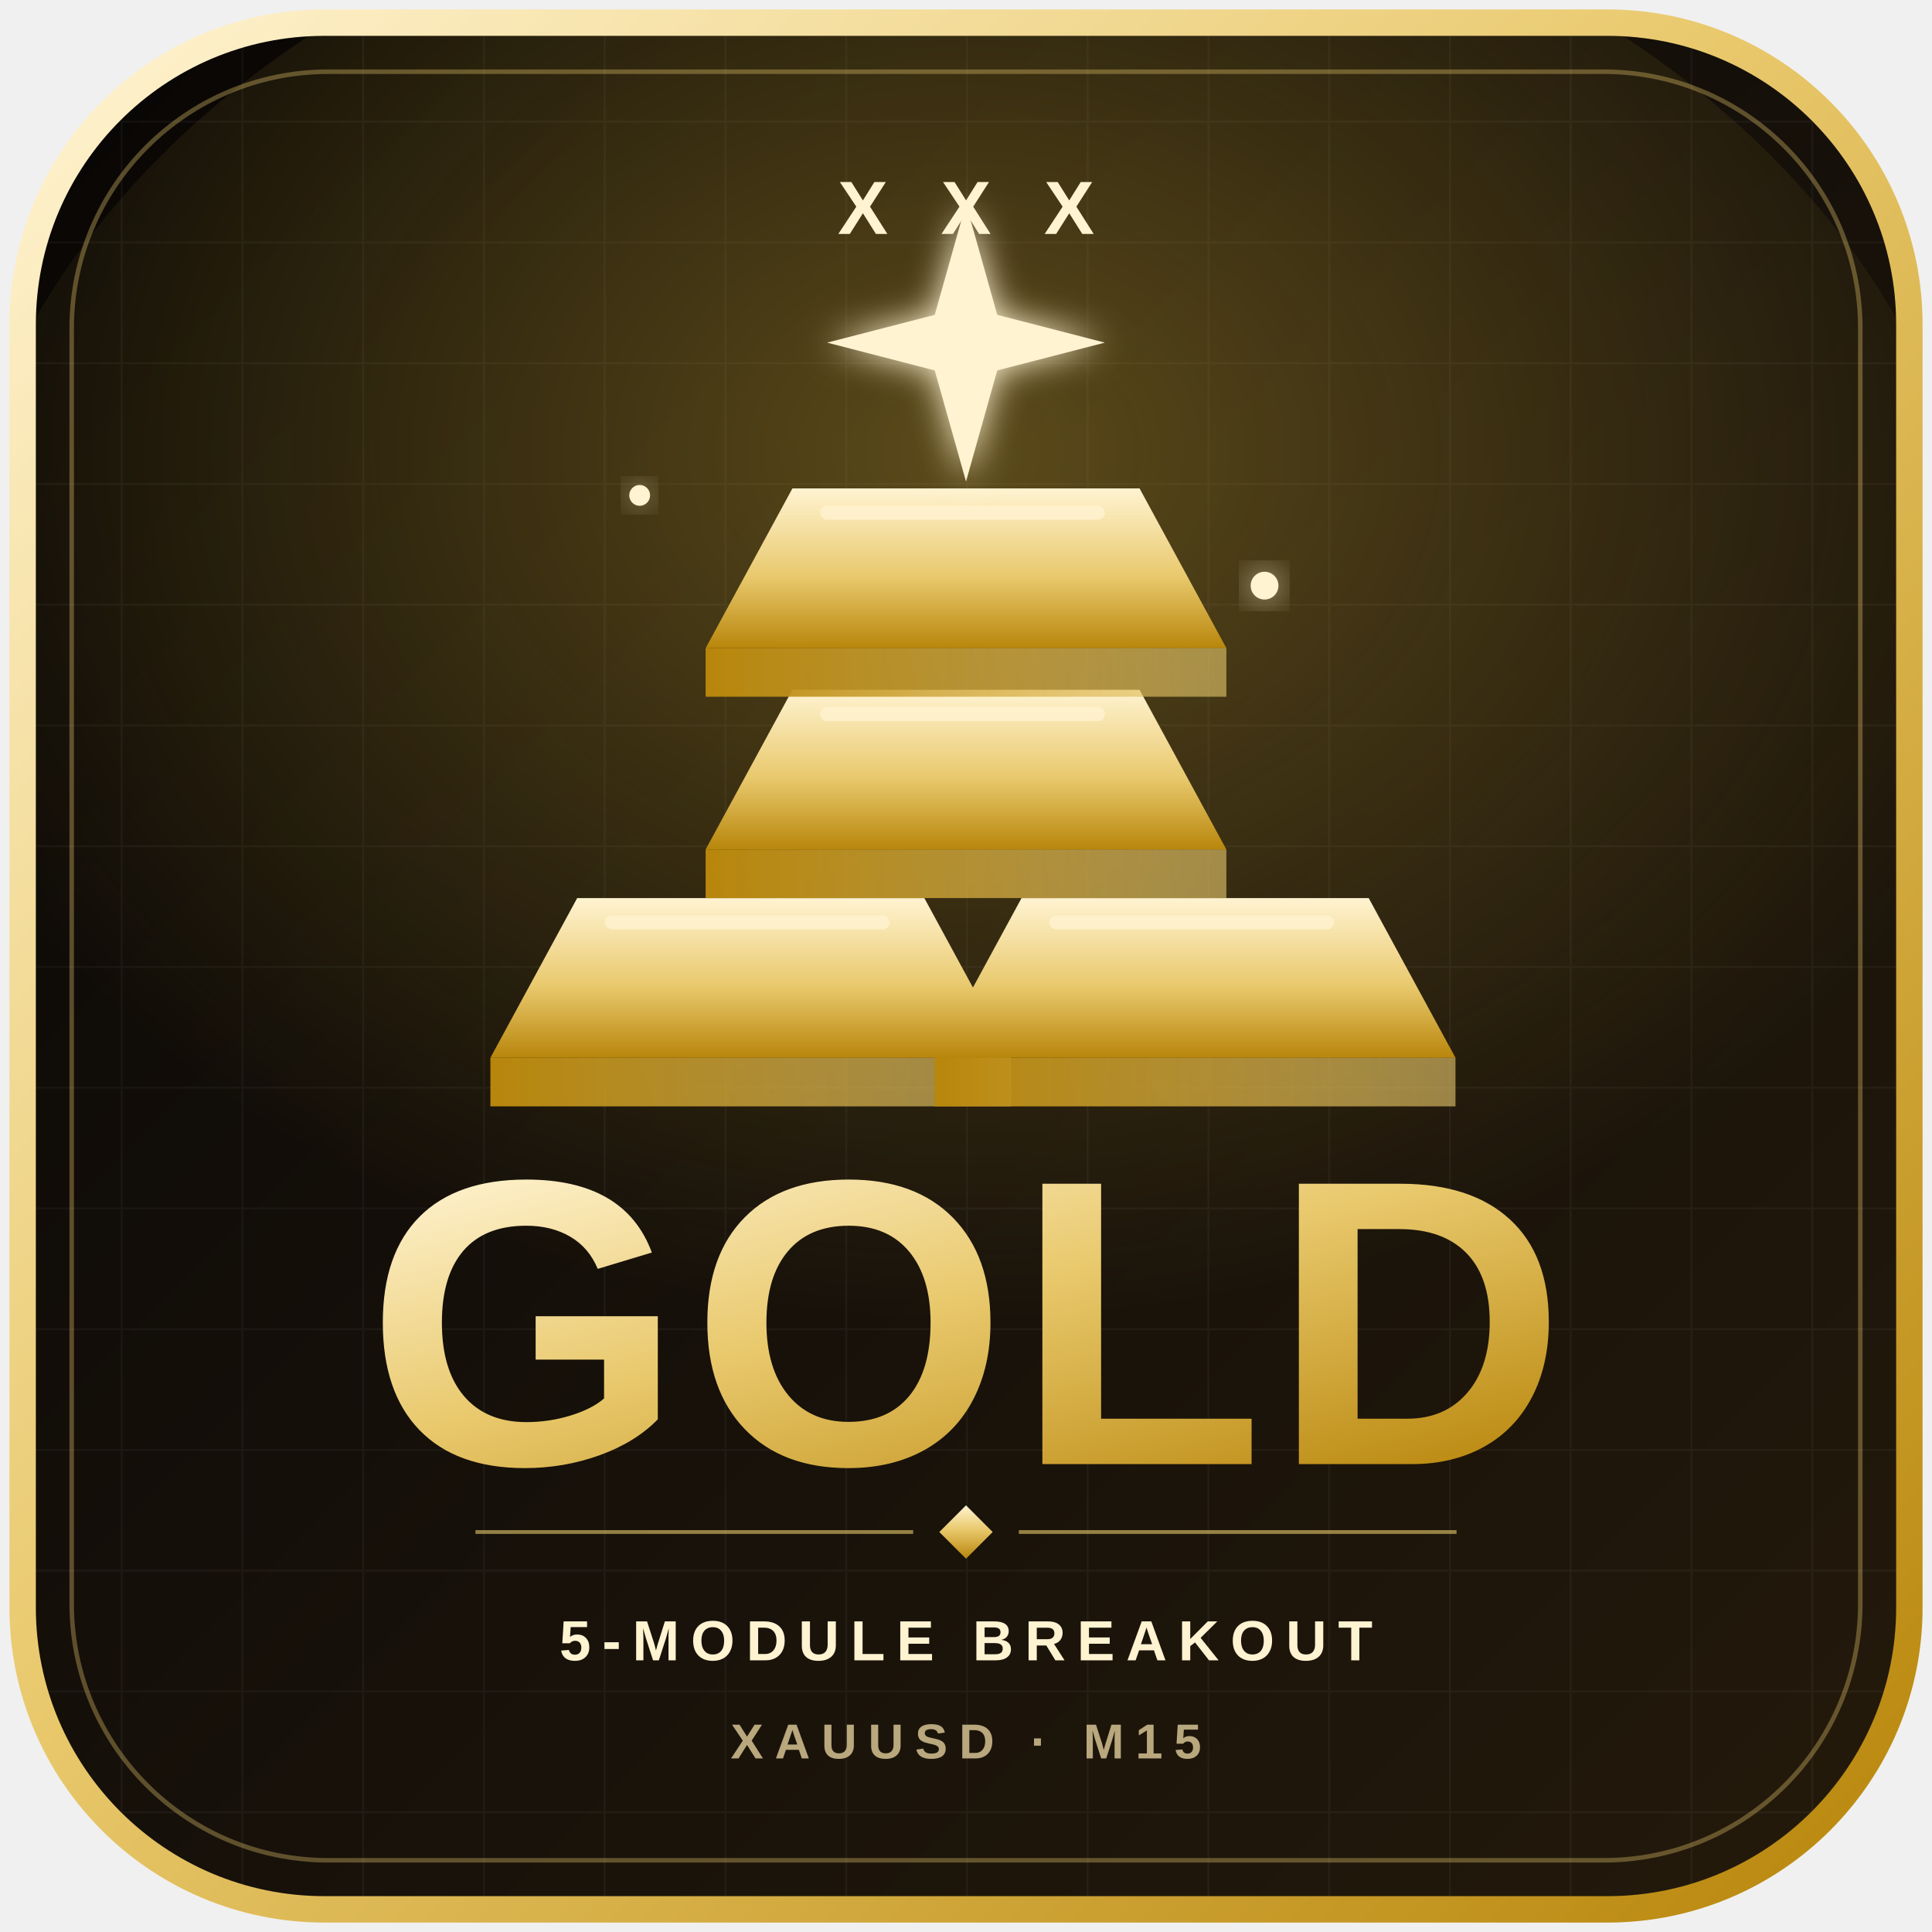
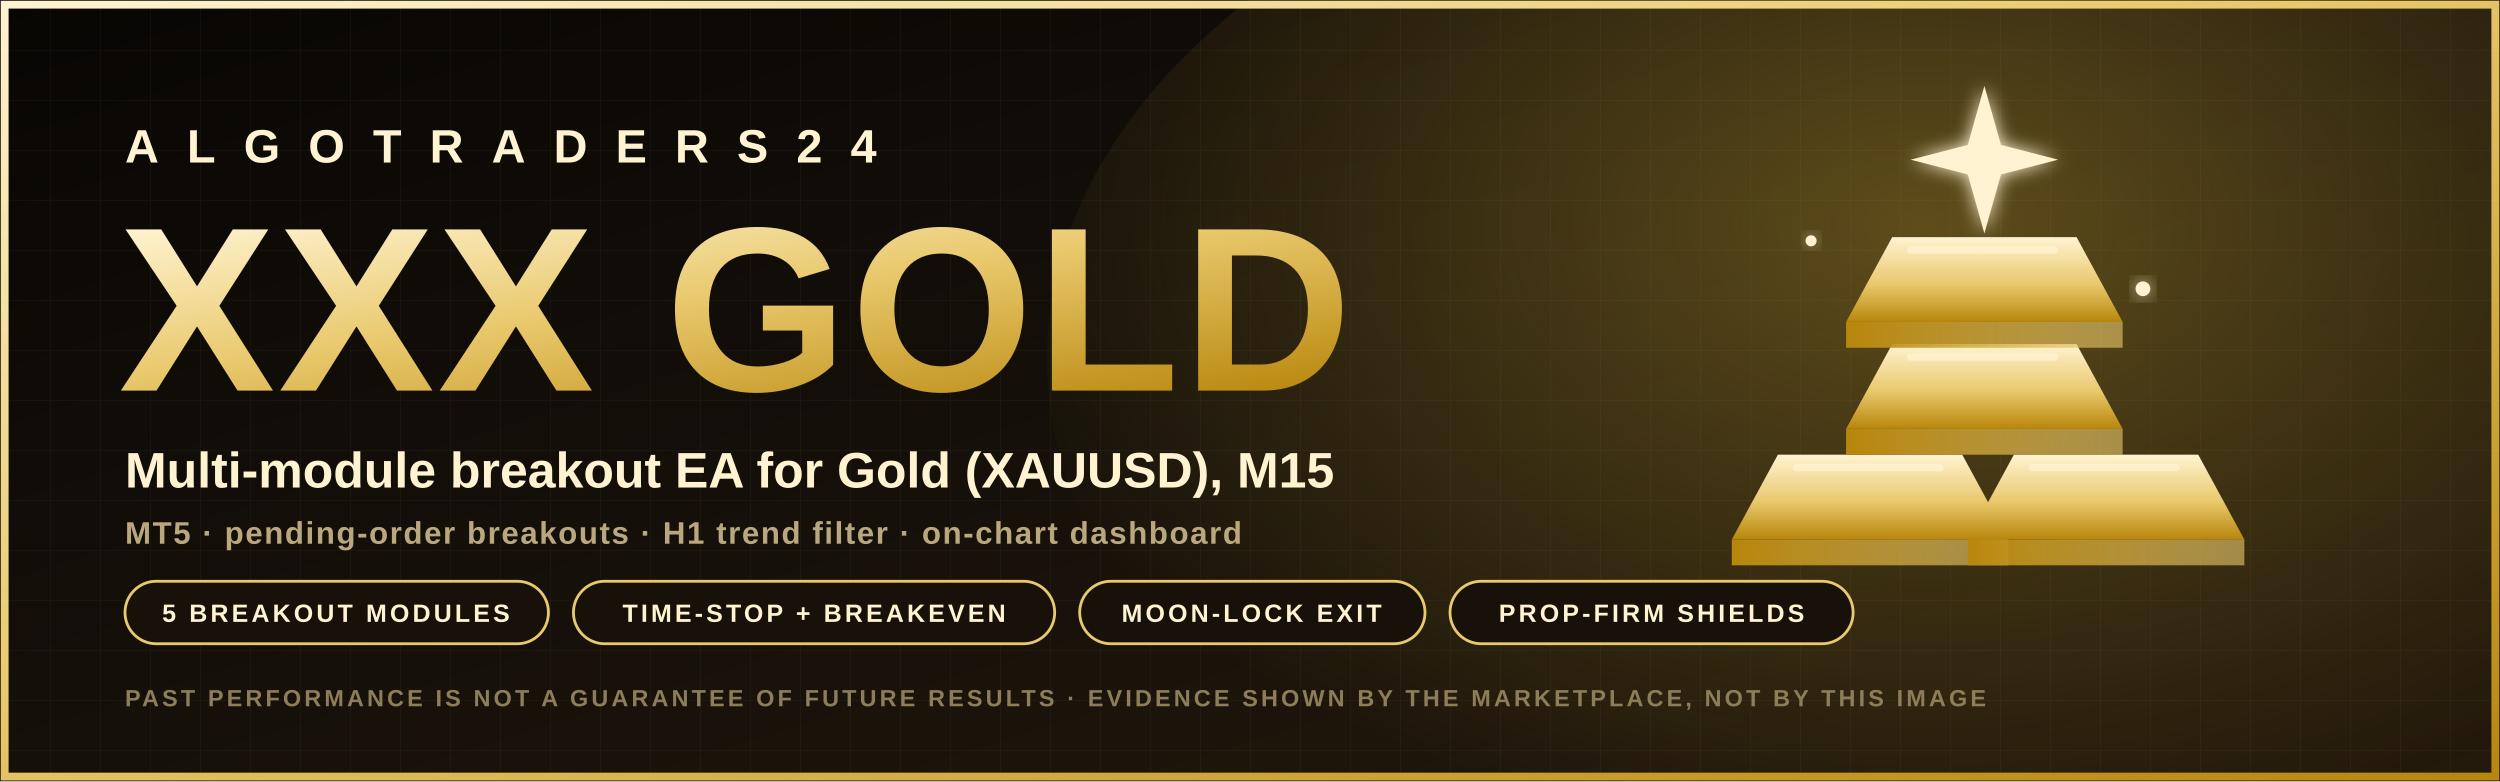
- <svg xmlns="http://www.w3.org/2000/svg" viewBox="0 0 512 512">
+ <svg xmlns="http://www.w3.org/2000/svg" viewBox="0 0 1600 500">
  <defs>
    <linearGradient id="bg" x1="0%" y1="0%" x2="100%" y2="100%">
      <stop offset="0%" stop-color="#080604" />
      <stop offset="55%" stop-color="#17110a" />
      <stop offset="100%" stop-color="#241a0b" />
    </linearGradient>
    <linearGradient id="brand" x1="0%" y1="0%" x2="100%" y2="100%">
      <stop offset="0%" stop-color="#fff3d1" />
      <stop offset="45%" stop-color="#e9c96d" />
      <stop offset="100%" stop-color="#b8860b" />
    </linearGradient>
    <linearGradient id="face" x1="0%" y1="0%" x2="0%" y2="100%">
      <stop offset="0%" stop-color="#fff3d1" />
      <stop offset="55%" stop-color="#e9c96d" />
      <stop offset="100%" stop-color="#b8860b" />
    </linearGradient>
    <linearGradient id="side" x1="0%" y1="0%" x2="100%" y2="0%">
      <stop offset="0%" stop-color="#b8860b" />
      <stop offset="100%" stop-color="#e9c96d" stop-opacity="0.6" />
    </linearGradient>
    <radialGradient id="halo" cx="50%" cy="38%" r="55%">
      <stop offset="0%" stop-color="#d4af37" stop-opacity="0.38" />
      <stop offset="100%" stop-color="#d4af37" stop-opacity="0" />
    </radialGradient>
    <pattern id="grid" width="32" height="32" patternUnits="userSpaceOnUse">
      <path d="M32 0H0V32" fill="none" stroke="#ffffff" stroke-opacity="0.04" stroke-width="1" />
    </pattern>
    <filter id="glow" x="-40%" y="-40%" width="180%" height="180%">
      <feGaussianBlur stdDeviation="5" result="b" />
      <feMerge>
        <feMergeNode in="b" />
        <feMergeNode in="SourceGraphic" />
      </feMerge>
    </filter>
  </defs>
-   <clipPath id="clip">
-     <rect x="6" y="6" width="500" height="500" rx="80" />
-   </clipPath>
-   <rect x="6" y="6" width="500" height="500" rx="80" fill="url(#bg)" />
-   <g clip-path="url(#clip)">
-     <rect width="512" height="512" fill="url(#grid)" />
-     <ellipse cx="256" cy="170" rx="270" ry="210" fill="url(#halo)" />
-   </g>
-   <rect x="6" y="6" width="500" height="500" rx="80" fill="none" stroke="url(#brand)" stroke-width="7" />
-   <rect x="19" y="19" width="474" height="474" rx="68" fill="none" stroke="#e9c96d" stroke-opacity="0.35" stroke-width="1.2" />
-   <text x="256" y="62" text-anchor="middle" font-family="Arial, Helvetica, sans-serif" font-size="20" font-weight="800" letter-spacing="14" fill="#fff3d1">XXX</text>
-   <g transform="translate(256 192) scale(0.92)">
+   <rect width="1600" height="500" fill="url(#bg)" />
+   <rect width="1600" height="500" fill="url(#grid)" />
+   <ellipse cx="1230" cy="230" rx="560" ry="360" fill="url(#halo)" />
+   <rect x="3" y="3" width="1594" height="494" fill="none" stroke="url(#brand)" stroke-width="5" />
+   <g transform="translate(1270 232) scale(1.18)">
    <path d="M-112 50 L-12 50 L13 96 L-137 96 Z" fill="url(#face)" />
    <path d="M-137 96 L13 96 L13 110 L-137 110 Z" fill="url(#side)" />
    <path d="M-102 57 L-24 57" stroke="#fff3d1" stroke-width="4" stroke-linecap="round" opacity="0.8" />
    <path d="M16 50 L116 50 L141 96 L-9 96 Z" fill="url(#face)" />
    <path d="M-9 96 L141 96 L141 110 L-9 110 Z" fill="url(#side)" />
    <path d="M26 57 L104 57" stroke="#fff3d1" stroke-width="4" stroke-linecap="round" opacity="0.8" />
    <path d="M-50 -10 L50 -10 L75 36 L-75 36 Z" fill="url(#face)" />
    <path d="M-75 36 L75 36 L75 50 L-75 50 Z" fill="url(#side)" />
    <path d="M-40 -3 L38 -3" stroke="#fff3d1" stroke-width="4" stroke-linecap="round" opacity="0.8" />
    <path d="M-50 -68 L50 -68 L75 -22 L-75 -22 Z" fill="url(#face)" />
    <path d="M-75 -22 L75 -22 L75 -8 L-75 -8 Z" fill="url(#side)" />
    <path d="M-40 -61 L38 -61" stroke="#fff3d1" stroke-width="4" stroke-linecap="round" opacity="0.8" />
    <path d="M0 -150 L9 -118 L40 -110 L9 -102 L0 -70 L-9 -102 L-40 -110 L-9 -118 Z" fill="#fff3d1" filter="url(#glow)" />
    <circle cx="86" cy="-40" r="4" fill="#fff3d1" filter="url(#glow)" />
    <circle cx="-94" cy="-66" r="3" fill="#fff3d1" filter="url(#glow)" />
  </g>
-   <text x="256" y="388" text-anchor="middle" font-family="Arial, Helvetica, sans-serif" font-size="108" font-weight="900" fill="url(#brand)" letter-spacing="2">GOLD</text>
-   <g transform="translate(256 406)">
-     <line x1="-130" y1="0" x2="-14" y2="0" stroke="#e9c96d" stroke-opacity="0.6" />
-     <line x1="14" y1="0" x2="130" y2="0" stroke="#e9c96d" stroke-opacity="0.6" />
-     <rect x="-5" y="-5" width="10" height="10" transform="rotate(45)" fill="url(#brand)" />
-   </g>
-   <text x="256" y="440" text-anchor="middle" font-family="Arial, Helvetica, sans-serif" font-size="15" font-weight="700" letter-spacing="3" fill="#fff3d1">5-MODULE BREAKOUT</text>
-   <text x="256" y="466" text-anchor="middle" font-family="Arial, Helvetica, sans-serif" font-size="13" font-weight="700" letter-spacing="3" fill="#b9a77d">XAUUSD  ·  M15</text>
+   <text x="80" y="104" font-family="Arial, Helvetica, sans-serif" font-size="30" font-weight="800" letter-spacing="18" fill="#fff3d1">ALGOTRADERS24</text>
+   <text x="76" y="250" font-family="Arial, Helvetica, sans-serif" font-size="150" font-weight="900" fill="url(#brand)" letter-spacing="2">XXX GOLD</text>
+   <text x="80" y="312" font-family="Arial, Helvetica, sans-serif" font-size="32" font-weight="700" fill="#fff3d1">Multi-module breakout EA for Gold (XAUUSD), M15</text>
+   <text x="80" y="348" font-family="Arial, Helvetica, sans-serif" font-size="20" font-weight="600" letter-spacing="1" fill="#b9a77d">MT5  ·  pending-order breakouts  ·  H1 trend filter  ·  on-chart dashboard</text>
+   <rect x="80" y="372" width="271" height="40" rx="20" fill="#17110a" stroke="#e9c96d" stroke-width="1.8" />
+   <text x="215" y="398" text-anchor="middle" font-family="Arial, Helvetica, sans-serif" font-size="16" font-weight="800" letter-spacing="2" fill="#fff3d1">5 BREAKOUT MODULES</text>
+   <rect x="367" y="372" width="308" height="40" rx="20" fill="#17110a" stroke="#e9c96d" stroke-width="1.8" />
+   <text x="521" y="398" text-anchor="middle" font-family="Arial, Helvetica, sans-serif" font-size="16" font-weight="800" letter-spacing="2" fill="#fff3d1">TIME-STOP + BREAKEVEN</text>
+   <rect x="691" y="372" width="221" height="40" rx="20" fill="#17110a" stroke="#e9c96d" stroke-width="1.8" />
+   <text x="801" y="398" text-anchor="middle" font-family="Arial, Helvetica, sans-serif" font-size="16" font-weight="800" letter-spacing="2" fill="#fff3d1">MOON-LOCK EXIT</text>
+   <rect x="928" y="372" width="258" height="40" rx="20" fill="#17110a" stroke="#e9c96d" stroke-width="1.8" />
+   <text x="1057" y="398" text-anchor="middle" font-family="Arial, Helvetica, sans-serif" font-size="16" font-weight="800" letter-spacing="2" fill="#fff3d1">PROP-FIRM SHIELDS</text>
+   <text x="80" y="452" font-family="Arial, Helvetica, sans-serif" font-size="15" font-weight="600" letter-spacing="2" fill="#8d7d58">PAST PERFORMANCE IS NOT A GUARANTEE OF FUTURE RESULTS  ·  EVIDENCE SHOWN BY THE MARKETPLACE, NOT BY THIS IMAGE</text>
</svg>
